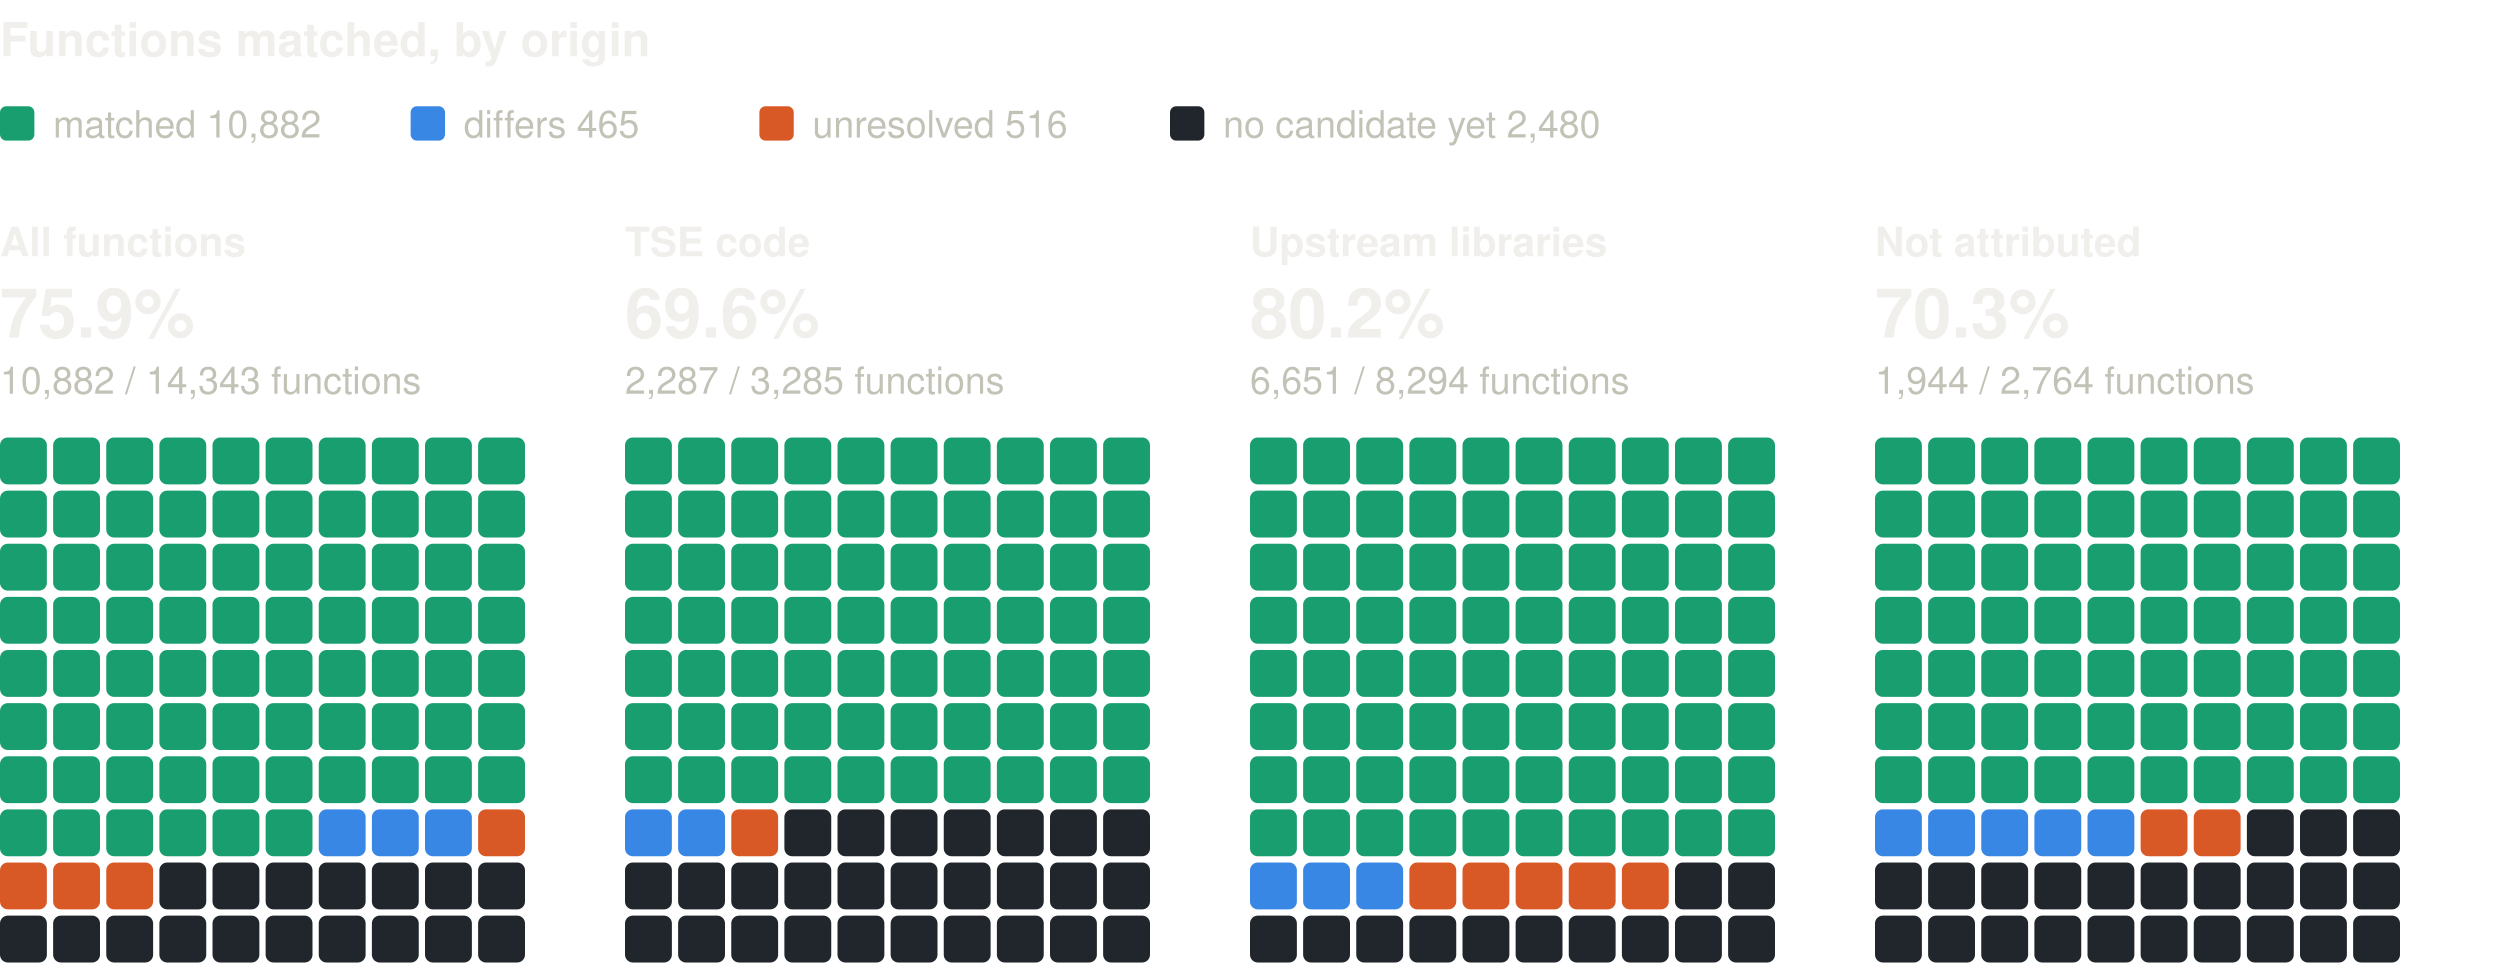
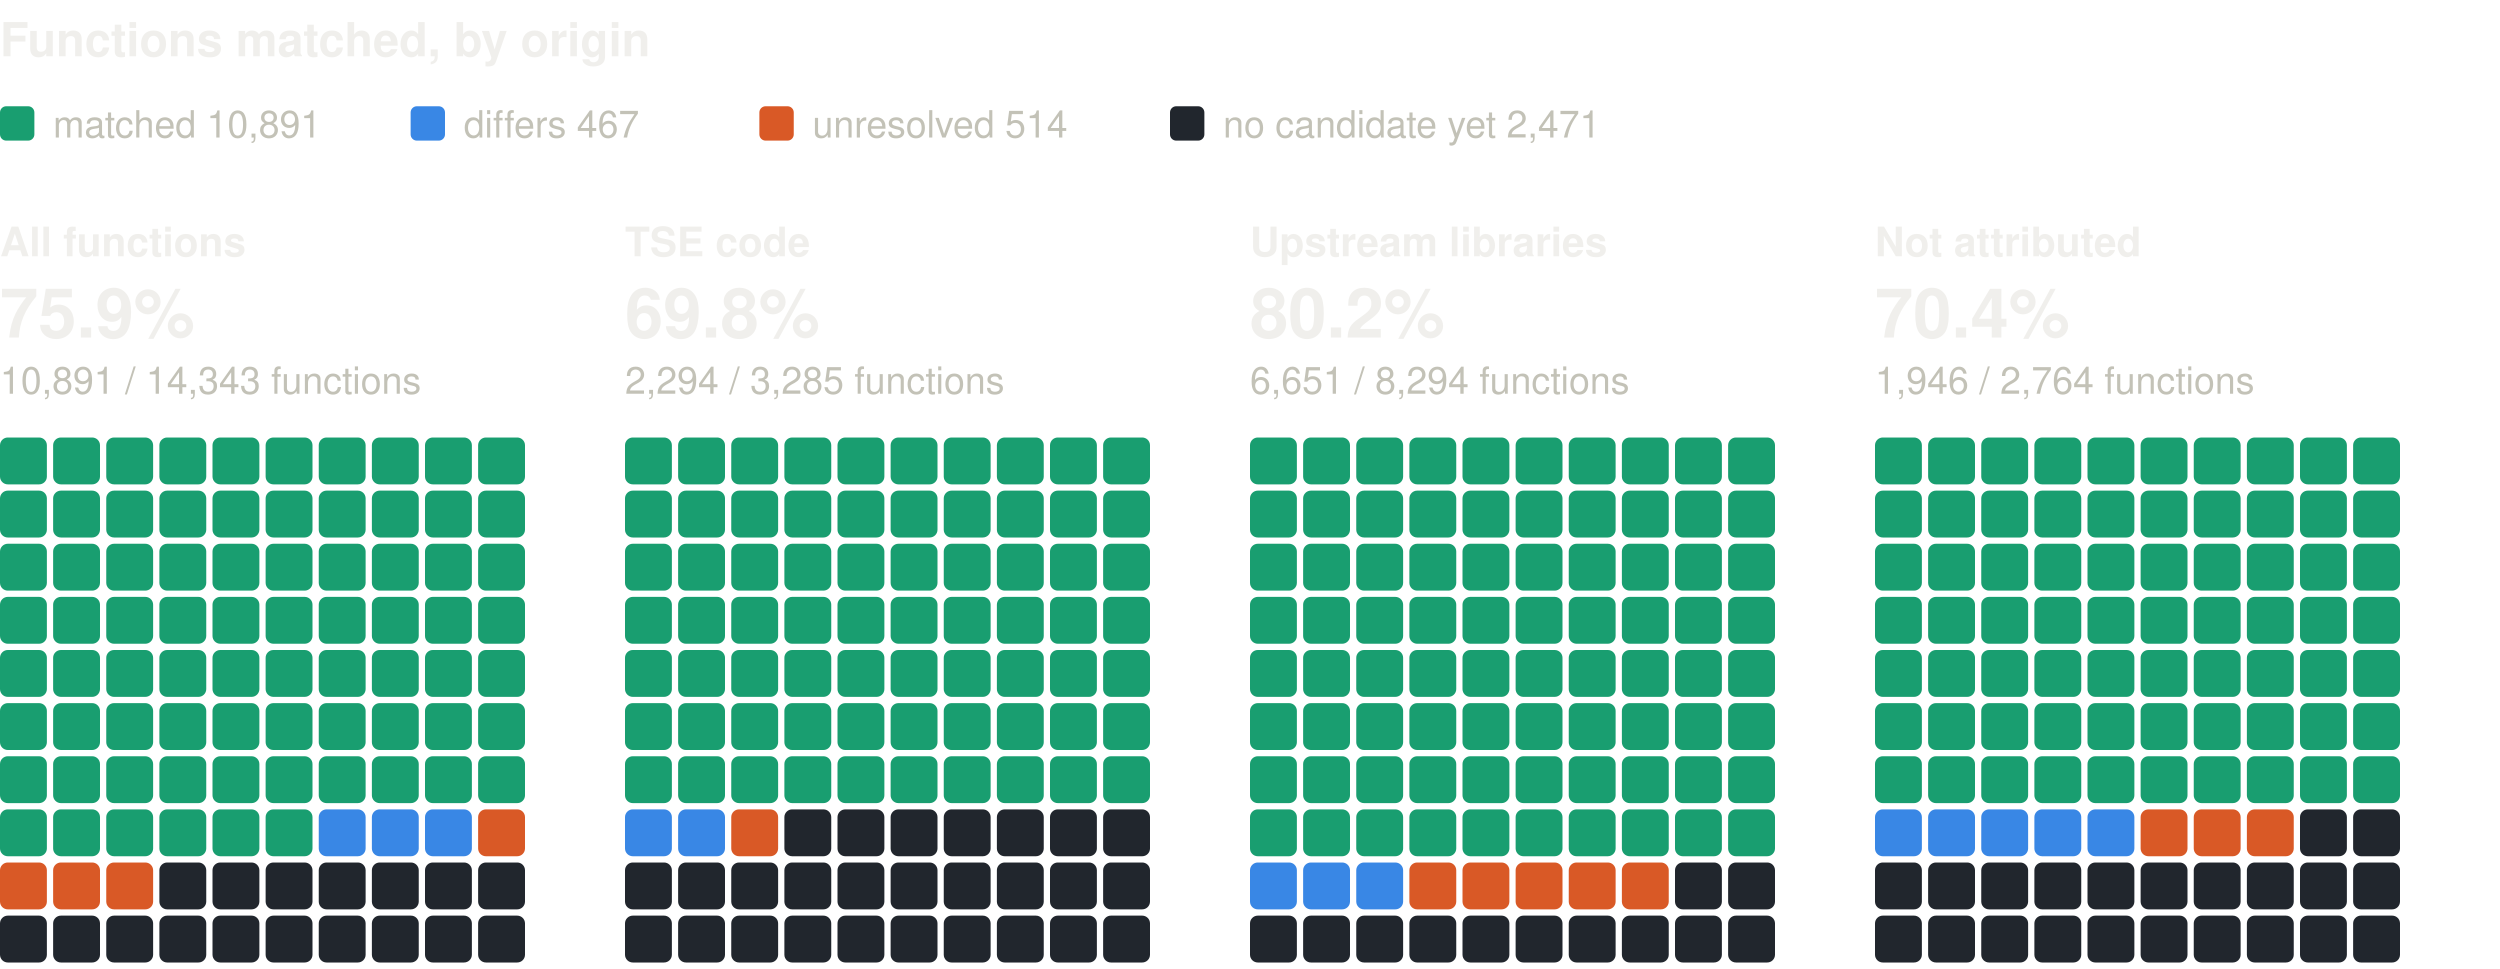
<svg xmlns="http://www.w3.org/2000/svg" width="800" height="310" viewBox="0 0 800 310" role="img" aria-label="Functions matched, by origin: one square per percent, coloured by verdict" font-family="system-ui, -apple-system, 'Segoe UI', Helvetica, Arial, sans-serif">
  <text x="0" y="18" font-size="15" fill="#f0efec" font-weight="600">Functions matched, by origin</text>
  <rect x="0" y="34" width="11" height="11" rx="2" fill="#199e70" />
-   <text x="17" y="44" font-size="12" fill="#c3c2b7">matched 10,882</text>
+   <text x="17" y="44" font-size="12" fill="#c3c2b7">matched 10,891</text>
  <rect x="131.4" y="34" width="11" height="11" rx="2" fill="#3987e5" />
-   <text x="148.4" y="44" font-size="12" fill="#c3c2b7">differs 465</text>
+   <text x="148.4" y="44" font-size="12" fill="#c3c2b7">differs 467</text>
  <rect x="243" y="34" width="11" height="11" rx="2" fill="#d95926" />
-   <text x="260" y="44" font-size="12" fill="#c3c2b7">unresolved 516</text>
+   <text x="260" y="44" font-size="12" fill="#c3c2b7">unresolved 514</text>
  <rect x="374.4" y="34" width="11" height="11" rx="2" fill="#21262d" />
-   <text x="391.4" y="44" font-size="12" fill="#c3c2b7">no candidate yet 2,480</text>
+   <text x="391.4" y="44" font-size="12" fill="#c3c2b7">no candidate yet 2,471</text>
  <text x="0" y="82" font-size="13" fill="#f0efec" font-weight="600">All functions</text>
  <text x="0" y="108" font-size="22" fill="#f0efec" font-weight="600">75.9%</text>
-   <text x="0" y="126" font-size="12" fill="#c3c2b7">10,882 / 14,343 functions</text>
+   <text x="0" y="126" font-size="12" fill="#c3c2b7">10,891 / 14,343 functions</text>
  <rect x="0" y="140" width="15" height="15" rx="2.5" fill="#199e70" />
  <rect x="17" y="140" width="15" height="15" rx="2.5" fill="#199e70" />
  <rect x="34" y="140" width="15" height="15" rx="2.5" fill="#199e70" />
  <rect x="51" y="140" width="15" height="15" rx="2.5" fill="#199e70" />
  <rect x="68" y="140" width="15" height="15" rx="2.5" fill="#199e70" />
  <rect x="85" y="140" width="15" height="15" rx="2.5" fill="#199e70" />
  <rect x="102" y="140" width="15" height="15" rx="2.5" fill="#199e70" />
  <rect x="119" y="140" width="15" height="15" rx="2.5" fill="#199e70" />
  <rect x="136" y="140" width="15" height="15" rx="2.5" fill="#199e70" />
  <rect x="153" y="140" width="15" height="15" rx="2.5" fill="#199e70" />
  <rect x="0" y="157" width="15" height="15" rx="2.5" fill="#199e70" />
  <rect x="17" y="157" width="15" height="15" rx="2.5" fill="#199e70" />
  <rect x="34" y="157" width="15" height="15" rx="2.5" fill="#199e70" />
  <rect x="51" y="157" width="15" height="15" rx="2.5" fill="#199e70" />
  <rect x="68" y="157" width="15" height="15" rx="2.5" fill="#199e70" />
  <rect x="85" y="157" width="15" height="15" rx="2.5" fill="#199e70" />
  <rect x="102" y="157" width="15" height="15" rx="2.5" fill="#199e70" />
  <rect x="119" y="157" width="15" height="15" rx="2.5" fill="#199e70" />
  <rect x="136" y="157" width="15" height="15" rx="2.5" fill="#199e70" />
  <rect x="153" y="157" width="15" height="15" rx="2.5" fill="#199e70" />
  <rect x="0" y="174" width="15" height="15" rx="2.5" fill="#199e70" />
  <rect x="17" y="174" width="15" height="15" rx="2.5" fill="#199e70" />
  <rect x="34" y="174" width="15" height="15" rx="2.5" fill="#199e70" />
  <rect x="51" y="174" width="15" height="15" rx="2.5" fill="#199e70" />
  <rect x="68" y="174" width="15" height="15" rx="2.5" fill="#199e70" />
  <rect x="85" y="174" width="15" height="15" rx="2.5" fill="#199e70" />
  <rect x="102" y="174" width="15" height="15" rx="2.5" fill="#199e70" />
  <rect x="119" y="174" width="15" height="15" rx="2.5" fill="#199e70" />
  <rect x="136" y="174" width="15" height="15" rx="2.5" fill="#199e70" />
  <rect x="153" y="174" width="15" height="15" rx="2.5" fill="#199e70" />
  <rect x="0" y="191" width="15" height="15" rx="2.5" fill="#199e70" />
  <rect x="17" y="191" width="15" height="15" rx="2.5" fill="#199e70" />
  <rect x="34" y="191" width="15" height="15" rx="2.5" fill="#199e70" />
  <rect x="51" y="191" width="15" height="15" rx="2.5" fill="#199e70" />
  <rect x="68" y="191" width="15" height="15" rx="2.5" fill="#199e70" />
  <rect x="85" y="191" width="15" height="15" rx="2.5" fill="#199e70" />
  <rect x="102" y="191" width="15" height="15" rx="2.5" fill="#199e70" />
  <rect x="119" y="191" width="15" height="15" rx="2.5" fill="#199e70" />
  <rect x="136" y="191" width="15" height="15" rx="2.5" fill="#199e70" />
  <rect x="153" y="191" width="15" height="15" rx="2.5" fill="#199e70" />
  <rect x="0" y="208" width="15" height="15" rx="2.5" fill="#199e70" />
  <rect x="17" y="208" width="15" height="15" rx="2.5" fill="#199e70" />
  <rect x="34" y="208" width="15" height="15" rx="2.5" fill="#199e70" />
  <rect x="51" y="208" width="15" height="15" rx="2.5" fill="#199e70" />
  <rect x="68" y="208" width="15" height="15" rx="2.5" fill="#199e70" />
  <rect x="85" y="208" width="15" height="15" rx="2.5" fill="#199e70" />
  <rect x="102" y="208" width="15" height="15" rx="2.5" fill="#199e70" />
  <rect x="119" y="208" width="15" height="15" rx="2.5" fill="#199e70" />
  <rect x="136" y="208" width="15" height="15" rx="2.5" fill="#199e70" />
  <rect x="153" y="208" width="15" height="15" rx="2.5" fill="#199e70" />
  <rect x="0" y="225" width="15" height="15" rx="2.5" fill="#199e70" />
  <rect x="17" y="225" width="15" height="15" rx="2.5" fill="#199e70" />
  <rect x="34" y="225" width="15" height="15" rx="2.5" fill="#199e70" />
  <rect x="51" y="225" width="15" height="15" rx="2.5" fill="#199e70" />
  <rect x="68" y="225" width="15" height="15" rx="2.5" fill="#199e70" />
  <rect x="85" y="225" width="15" height="15" rx="2.5" fill="#199e70" />
  <rect x="102" y="225" width="15" height="15" rx="2.5" fill="#199e70" />
  <rect x="119" y="225" width="15" height="15" rx="2.5" fill="#199e70" />
  <rect x="136" y="225" width="15" height="15" rx="2.5" fill="#199e70" />
  <rect x="153" y="225" width="15" height="15" rx="2.5" fill="#199e70" />
  <rect x="0" y="242" width="15" height="15" rx="2.5" fill="#199e70" />
  <rect x="17" y="242" width="15" height="15" rx="2.5" fill="#199e70" />
  <rect x="34" y="242" width="15" height="15" rx="2.5" fill="#199e70" />
  <rect x="51" y="242" width="15" height="15" rx="2.5" fill="#199e70" />
  <rect x="68" y="242" width="15" height="15" rx="2.5" fill="#199e70" />
  <rect x="85" y="242" width="15" height="15" rx="2.5" fill="#199e70" />
  <rect x="102" y="242" width="15" height="15" rx="2.5" fill="#199e70" />
  <rect x="119" y="242" width="15" height="15" rx="2.5" fill="#199e70" />
  <rect x="136" y="242" width="15" height="15" rx="2.5" fill="#199e70" />
  <rect x="153" y="242" width="15" height="15" rx="2.5" fill="#199e70" />
  <rect x="0" y="259" width="15" height="15" rx="2.5" fill="#199e70" />
  <rect x="17" y="259" width="15" height="15" rx="2.5" fill="#199e70" />
  <rect x="34" y="259" width="15" height="15" rx="2.5" fill="#199e70" />
  <rect x="51" y="259" width="15" height="15" rx="2.5" fill="#199e70" />
  <rect x="68" y="259" width="15" height="15" rx="2.5" fill="#199e70" />
  <rect x="85" y="259" width="15" height="15" rx="2.5" fill="#199e70" />
  <rect x="102" y="259" width="15" height="15" rx="2.5" fill="#3987e5" />
  <rect x="119" y="259" width="15" height="15" rx="2.5" fill="#3987e5" />
  <rect x="136" y="259" width="15" height="15" rx="2.5" fill="#3987e5" />
  <rect x="153" y="259" width="15" height="15" rx="2.5" fill="#d95926" />
  <rect x="0" y="276" width="15" height="15" rx="2.5" fill="#d95926" />
  <rect x="17" y="276" width="15" height="15" rx="2.5" fill="#d95926" />
  <rect x="34" y="276" width="15" height="15" rx="2.5" fill="#d95926" />
  <rect x="51" y="276" width="15" height="15" rx="2.5" fill="#21262d" />
  <rect x="68" y="276" width="15" height="15" rx="2.5" fill="#21262d" />
  <rect x="85" y="276" width="15" height="15" rx="2.5" fill="#21262d" />
  <rect x="102" y="276" width="15" height="15" rx="2.5" fill="#21262d" />
  <rect x="119" y="276" width="15" height="15" rx="2.5" fill="#21262d" />
  <rect x="136" y="276" width="15" height="15" rx="2.5" fill="#21262d" />
  <rect x="153" y="276" width="15" height="15" rx="2.5" fill="#21262d" />
  <rect x="0" y="293" width="15" height="15" rx="2.5" fill="#21262d" />
  <rect x="17" y="293" width="15" height="15" rx="2.5" fill="#21262d" />
  <rect x="34" y="293" width="15" height="15" rx="2.5" fill="#21262d" />
  <rect x="51" y="293" width="15" height="15" rx="2.5" fill="#21262d" />
  <rect x="68" y="293" width="15" height="15" rx="2.5" fill="#21262d" />
  <rect x="85" y="293" width="15" height="15" rx="2.5" fill="#21262d" />
  <rect x="102" y="293" width="15" height="15" rx="2.5" fill="#21262d" />
  <rect x="119" y="293" width="15" height="15" rx="2.5" fill="#21262d" />
  <rect x="136" y="293" width="15" height="15" rx="2.5" fill="#21262d" />
  <rect x="153" y="293" width="15" height="15" rx="2.5" fill="#21262d" />
  <text x="200" y="82" font-size="13" fill="#f0efec" font-weight="600">TSE code</text>
-   <text x="200" y="108" font-size="22" fill="#f0efec" font-weight="600">69.6%</text>
-   <text x="200" y="126" font-size="12" fill="#c3c2b7">2,287 / 3,285 functions</text>
+   <text x="200" y="108" font-size="22" fill="#f0efec" font-weight="600">69.8%</text>
+   <text x="200" y="126" font-size="12" fill="#c3c2b7">2,294 / 3,285 functions</text>
  <rect x="200" y="140" width="15" height="15" rx="2.5" fill="#199e70" />
  <rect x="217" y="140" width="15" height="15" rx="2.5" fill="#199e70" />
  <rect x="234" y="140" width="15" height="15" rx="2.5" fill="#199e70" />
  <rect x="251" y="140" width="15" height="15" rx="2.5" fill="#199e70" />
  <rect x="268" y="140" width="15" height="15" rx="2.5" fill="#199e70" />
  <rect x="285" y="140" width="15" height="15" rx="2.5" fill="#199e70" />
  <rect x="302" y="140" width="15" height="15" rx="2.5" fill="#199e70" />
  <rect x="319" y="140" width="15" height="15" rx="2.5" fill="#199e70" />
  <rect x="336" y="140" width="15" height="15" rx="2.5" fill="#199e70" />
  <rect x="353" y="140" width="15" height="15" rx="2.5" fill="#199e70" />
  <rect x="200" y="157" width="15" height="15" rx="2.5" fill="#199e70" />
  <rect x="217" y="157" width="15" height="15" rx="2.5" fill="#199e70" />
  <rect x="234" y="157" width="15" height="15" rx="2.5" fill="#199e70" />
  <rect x="251" y="157" width="15" height="15" rx="2.5" fill="#199e70" />
  <rect x="268" y="157" width="15" height="15" rx="2.5" fill="#199e70" />
  <rect x="285" y="157" width="15" height="15" rx="2.5" fill="#199e70" />
  <rect x="302" y="157" width="15" height="15" rx="2.5" fill="#199e70" />
  <rect x="319" y="157" width="15" height="15" rx="2.5" fill="#199e70" />
  <rect x="336" y="157" width="15" height="15" rx="2.5" fill="#199e70" />
  <rect x="353" y="157" width="15" height="15" rx="2.5" fill="#199e70" />
  <rect x="200" y="174" width="15" height="15" rx="2.5" fill="#199e70" />
  <rect x="217" y="174" width="15" height="15" rx="2.5" fill="#199e70" />
  <rect x="234" y="174" width="15" height="15" rx="2.5" fill="#199e70" />
  <rect x="251" y="174" width="15" height="15" rx="2.5" fill="#199e70" />
  <rect x="268" y="174" width="15" height="15" rx="2.5" fill="#199e70" />
  <rect x="285" y="174" width="15" height="15" rx="2.5" fill="#199e70" />
  <rect x="302" y="174" width="15" height="15" rx="2.5" fill="#199e70" />
  <rect x="319" y="174" width="15" height="15" rx="2.5" fill="#199e70" />
  <rect x="336" y="174" width="15" height="15" rx="2.5" fill="#199e70" />
  <rect x="353" y="174" width="15" height="15" rx="2.5" fill="#199e70" />
  <rect x="200" y="191" width="15" height="15" rx="2.5" fill="#199e70" />
  <rect x="217" y="191" width="15" height="15" rx="2.5" fill="#199e70" />
  <rect x="234" y="191" width="15" height="15" rx="2.5" fill="#199e70" />
  <rect x="251" y="191" width="15" height="15" rx="2.5" fill="#199e70" />
  <rect x="268" y="191" width="15" height="15" rx="2.5" fill="#199e70" />
  <rect x="285" y="191" width="15" height="15" rx="2.5" fill="#199e70" />
  <rect x="302" y="191" width="15" height="15" rx="2.5" fill="#199e70" />
  <rect x="319" y="191" width="15" height="15" rx="2.5" fill="#199e70" />
  <rect x="336" y="191" width="15" height="15" rx="2.5" fill="#199e70" />
  <rect x="353" y="191" width="15" height="15" rx="2.5" fill="#199e70" />
  <rect x="200" y="208" width="15" height="15" rx="2.5" fill="#199e70" />
  <rect x="217" y="208" width="15" height="15" rx="2.5" fill="#199e70" />
  <rect x="234" y="208" width="15" height="15" rx="2.5" fill="#199e70" />
  <rect x="251" y="208" width="15" height="15" rx="2.5" fill="#199e70" />
  <rect x="268" y="208" width="15" height="15" rx="2.5" fill="#199e70" />
  <rect x="285" y="208" width="15" height="15" rx="2.5" fill="#199e70" />
  <rect x="302" y="208" width="15" height="15" rx="2.5" fill="#199e70" />
  <rect x="319" y="208" width="15" height="15" rx="2.5" fill="#199e70" />
  <rect x="336" y="208" width="15" height="15" rx="2.5" fill="#199e70" />
  <rect x="353" y="208" width="15" height="15" rx="2.5" fill="#199e70" />
  <rect x="200" y="225" width="15" height="15" rx="2.5" fill="#199e70" />
  <rect x="217" y="225" width="15" height="15" rx="2.5" fill="#199e70" />
  <rect x="234" y="225" width="15" height="15" rx="2.5" fill="#199e70" />
  <rect x="251" y="225" width="15" height="15" rx="2.5" fill="#199e70" />
  <rect x="268" y="225" width="15" height="15" rx="2.5" fill="#199e70" />
  <rect x="285" y="225" width="15" height="15" rx="2.5" fill="#199e70" />
  <rect x="302" y="225" width="15" height="15" rx="2.5" fill="#199e70" />
  <rect x="319" y="225" width="15" height="15" rx="2.5" fill="#199e70" />
  <rect x="336" y="225" width="15" height="15" rx="2.5" fill="#199e70" />
  <rect x="353" y="225" width="15" height="15" rx="2.5" fill="#199e70" />
  <rect x="200" y="242" width="15" height="15" rx="2.5" fill="#199e70" />
  <rect x="217" y="242" width="15" height="15" rx="2.5" fill="#199e70" />
  <rect x="234" y="242" width="15" height="15" rx="2.5" fill="#199e70" />
  <rect x="251" y="242" width="15" height="15" rx="2.5" fill="#199e70" />
  <rect x="268" y="242" width="15" height="15" rx="2.5" fill="#199e70" />
  <rect x="285" y="242" width="15" height="15" rx="2.5" fill="#199e70" />
  <rect x="302" y="242" width="15" height="15" rx="2.5" fill="#199e70" />
  <rect x="319" y="242" width="15" height="15" rx="2.5" fill="#199e70" />
  <rect x="336" y="242" width="15" height="15" rx="2.5" fill="#199e70" />
  <rect x="353" y="242" width="15" height="15" rx="2.5" fill="#199e70" />
  <rect x="200" y="259" width="15" height="15" rx="2.5" fill="#3987e5" />
  <rect x="217" y="259" width="15" height="15" rx="2.5" fill="#3987e5" />
  <rect x="234" y="259" width="15" height="15" rx="2.5" fill="#d95926" />
  <rect x="251" y="259" width="15" height="15" rx="2.5" fill="#21262d" />
  <rect x="268" y="259" width="15" height="15" rx="2.5" fill="#21262d" />
  <rect x="285" y="259" width="15" height="15" rx="2.5" fill="#21262d" />
  <rect x="302" y="259" width="15" height="15" rx="2.5" fill="#21262d" />
  <rect x="319" y="259" width="15" height="15" rx="2.5" fill="#21262d" />
  <rect x="336" y="259" width="15" height="15" rx="2.5" fill="#21262d" />
  <rect x="353" y="259" width="15" height="15" rx="2.5" fill="#21262d" />
  <rect x="200" y="276" width="15" height="15" rx="2.5" fill="#21262d" />
  <rect x="217" y="276" width="15" height="15" rx="2.5" fill="#21262d" />
  <rect x="234" y="276" width="15" height="15" rx="2.5" fill="#21262d" />
  <rect x="251" y="276" width="15" height="15" rx="2.5" fill="#21262d" />
  <rect x="268" y="276" width="15" height="15" rx="2.5" fill="#21262d" />
  <rect x="285" y="276" width="15" height="15" rx="2.5" fill="#21262d" />
  <rect x="302" y="276" width="15" height="15" rx="2.5" fill="#21262d" />
  <rect x="319" y="276" width="15" height="15" rx="2.5" fill="#21262d" />
  <rect x="336" y="276" width="15" height="15" rx="2.5" fill="#21262d" />
  <rect x="353" y="276" width="15" height="15" rx="2.5" fill="#21262d" />
  <rect x="200" y="293" width="15" height="15" rx="2.5" fill="#21262d" />
  <rect x="217" y="293" width="15" height="15" rx="2.5" fill="#21262d" />
  <rect x="234" y="293" width="15" height="15" rx="2.5" fill="#21262d" />
  <rect x="251" y="293" width="15" height="15" rx="2.5" fill="#21262d" />
  <rect x="268" y="293" width="15" height="15" rx="2.5" fill="#21262d" />
  <rect x="285" y="293" width="15" height="15" rx="2.5" fill="#21262d" />
  <rect x="302" y="293" width="15" height="15" rx="2.5" fill="#21262d" />
  <rect x="319" y="293" width="15" height="15" rx="2.5" fill="#21262d" />
  <rect x="336" y="293" width="15" height="15" rx="2.5" fill="#21262d" />
  <rect x="353" y="293" width="15" height="15" rx="2.5" fill="#21262d" />
  <text x="400" y="82" font-size="13" fill="#f0efec" font-weight="600">Upstream libraries</text>
  <text x="400" y="108" font-size="22" fill="#f0efec" font-weight="600">80.2%</text>
  <text x="400" y="126" font-size="12" fill="#c3c2b7">6,651 / 8,294 functions</text>
  <rect x="400" y="140" width="15" height="15" rx="2.5" fill="#199e70" />
  <rect x="417" y="140" width="15" height="15" rx="2.5" fill="#199e70" />
  <rect x="434" y="140" width="15" height="15" rx="2.5" fill="#199e70" />
  <rect x="451" y="140" width="15" height="15" rx="2.5" fill="#199e70" />
  <rect x="468" y="140" width="15" height="15" rx="2.5" fill="#199e70" />
  <rect x="485" y="140" width="15" height="15" rx="2.5" fill="#199e70" />
  <rect x="502" y="140" width="15" height="15" rx="2.5" fill="#199e70" />
  <rect x="519" y="140" width="15" height="15" rx="2.5" fill="#199e70" />
  <rect x="536" y="140" width="15" height="15" rx="2.5" fill="#199e70" />
  <rect x="553" y="140" width="15" height="15" rx="2.5" fill="#199e70" />
  <rect x="400" y="157" width="15" height="15" rx="2.5" fill="#199e70" />
  <rect x="417" y="157" width="15" height="15" rx="2.5" fill="#199e70" />
  <rect x="434" y="157" width="15" height="15" rx="2.5" fill="#199e70" />
  <rect x="451" y="157" width="15" height="15" rx="2.5" fill="#199e70" />
  <rect x="468" y="157" width="15" height="15" rx="2.5" fill="#199e70" />
  <rect x="485" y="157" width="15" height="15" rx="2.5" fill="#199e70" />
  <rect x="502" y="157" width="15" height="15" rx="2.5" fill="#199e70" />
  <rect x="519" y="157" width="15" height="15" rx="2.5" fill="#199e70" />
  <rect x="536" y="157" width="15" height="15" rx="2.5" fill="#199e70" />
  <rect x="553" y="157" width="15" height="15" rx="2.5" fill="#199e70" />
  <rect x="400" y="174" width="15" height="15" rx="2.5" fill="#199e70" />
  <rect x="417" y="174" width="15" height="15" rx="2.5" fill="#199e70" />
  <rect x="434" y="174" width="15" height="15" rx="2.5" fill="#199e70" />
  <rect x="451" y="174" width="15" height="15" rx="2.5" fill="#199e70" />
  <rect x="468" y="174" width="15" height="15" rx="2.5" fill="#199e70" />
  <rect x="485" y="174" width="15" height="15" rx="2.5" fill="#199e70" />
  <rect x="502" y="174" width="15" height="15" rx="2.5" fill="#199e70" />
  <rect x="519" y="174" width="15" height="15" rx="2.5" fill="#199e70" />
  <rect x="536" y="174" width="15" height="15" rx="2.5" fill="#199e70" />
  <rect x="553" y="174" width="15" height="15" rx="2.5" fill="#199e70" />
  <rect x="400" y="191" width="15" height="15" rx="2.5" fill="#199e70" />
  <rect x="417" y="191" width="15" height="15" rx="2.5" fill="#199e70" />
  <rect x="434" y="191" width="15" height="15" rx="2.5" fill="#199e70" />
  <rect x="451" y="191" width="15" height="15" rx="2.5" fill="#199e70" />
  <rect x="468" y="191" width="15" height="15" rx="2.5" fill="#199e70" />
  <rect x="485" y="191" width="15" height="15" rx="2.5" fill="#199e70" />
  <rect x="502" y="191" width="15" height="15" rx="2.5" fill="#199e70" />
  <rect x="519" y="191" width="15" height="15" rx="2.5" fill="#199e70" />
  <rect x="536" y="191" width="15" height="15" rx="2.5" fill="#199e70" />
  <rect x="553" y="191" width="15" height="15" rx="2.5" fill="#199e70" />
  <rect x="400" y="208" width="15" height="15" rx="2.5" fill="#199e70" />
  <rect x="417" y="208" width="15" height="15" rx="2.5" fill="#199e70" />
  <rect x="434" y="208" width="15" height="15" rx="2.5" fill="#199e70" />
  <rect x="451" y="208" width="15" height="15" rx="2.5" fill="#199e70" />
  <rect x="468" y="208" width="15" height="15" rx="2.5" fill="#199e70" />
  <rect x="485" y="208" width="15" height="15" rx="2.5" fill="#199e70" />
  <rect x="502" y="208" width="15" height="15" rx="2.5" fill="#199e70" />
  <rect x="519" y="208" width="15" height="15" rx="2.5" fill="#199e70" />
  <rect x="536" y="208" width="15" height="15" rx="2.5" fill="#199e70" />
  <rect x="553" y="208" width="15" height="15" rx="2.5" fill="#199e70" />
  <rect x="400" y="225" width="15" height="15" rx="2.5" fill="#199e70" />
  <rect x="417" y="225" width="15" height="15" rx="2.5" fill="#199e70" />
  <rect x="434" y="225" width="15" height="15" rx="2.5" fill="#199e70" />
  <rect x="451" y="225" width="15" height="15" rx="2.5" fill="#199e70" />
  <rect x="468" y="225" width="15" height="15" rx="2.5" fill="#199e70" />
  <rect x="485" y="225" width="15" height="15" rx="2.5" fill="#199e70" />
  <rect x="502" y="225" width="15" height="15" rx="2.5" fill="#199e70" />
  <rect x="519" y="225" width="15" height="15" rx="2.5" fill="#199e70" />
  <rect x="536" y="225" width="15" height="15" rx="2.5" fill="#199e70" />
  <rect x="553" y="225" width="15" height="15" rx="2.5" fill="#199e70" />
  <rect x="400" y="242" width="15" height="15" rx="2.5" fill="#199e70" />
  <rect x="417" y="242" width="15" height="15" rx="2.5" fill="#199e70" />
  <rect x="434" y="242" width="15" height="15" rx="2.5" fill="#199e70" />
  <rect x="451" y="242" width="15" height="15" rx="2.5" fill="#199e70" />
  <rect x="468" y="242" width="15" height="15" rx="2.5" fill="#199e70" />
  <rect x="485" y="242" width="15" height="15" rx="2.5" fill="#199e70" />
  <rect x="502" y="242" width="15" height="15" rx="2.5" fill="#199e70" />
  <rect x="519" y="242" width="15" height="15" rx="2.5" fill="#199e70" />
  <rect x="536" y="242" width="15" height="15" rx="2.5" fill="#199e70" />
  <rect x="553" y="242" width="15" height="15" rx="2.5" fill="#199e70" />
  <rect x="400" y="259" width="15" height="15" rx="2.5" fill="#199e70" />
  <rect x="417" y="259" width="15" height="15" rx="2.5" fill="#199e70" />
  <rect x="434" y="259" width="15" height="15" rx="2.5" fill="#199e70" />
  <rect x="451" y="259" width="15" height="15" rx="2.5" fill="#199e70" />
  <rect x="468" y="259" width="15" height="15" rx="2.5" fill="#199e70" />
  <rect x="485" y="259" width="15" height="15" rx="2.5" fill="#199e70" />
  <rect x="502" y="259" width="15" height="15" rx="2.5" fill="#199e70" />
  <rect x="519" y="259" width="15" height="15" rx="2.5" fill="#199e70" />
  <rect x="536" y="259" width="15" height="15" rx="2.5" fill="#199e70" />
  <rect x="553" y="259" width="15" height="15" rx="2.5" fill="#199e70" />
  <rect x="400" y="276" width="15" height="15" rx="2.5" fill="#3987e5" />
  <rect x="417" y="276" width="15" height="15" rx="2.5" fill="#3987e5" />
  <rect x="434" y="276" width="15" height="15" rx="2.5" fill="#3987e5" />
  <rect x="451" y="276" width="15" height="15" rx="2.5" fill="#d95926" />
  <rect x="468" y="276" width="15" height="15" rx="2.5" fill="#d95926" />
  <rect x="485" y="276" width="15" height="15" rx="2.5" fill="#d95926" />
  <rect x="502" y="276" width="15" height="15" rx="2.5" fill="#d95926" />
  <rect x="519" y="276" width="15" height="15" rx="2.5" fill="#d95926" />
  <rect x="536" y="276" width="15" height="15" rx="2.5" fill="#21262d" />
  <rect x="553" y="276" width="15" height="15" rx="2.5" fill="#21262d" />
  <rect x="400" y="293" width="15" height="15" rx="2.5" fill="#21262d" />
  <rect x="417" y="293" width="15" height="15" rx="2.5" fill="#21262d" />
  <rect x="434" y="293" width="15" height="15" rx="2.5" fill="#21262d" />
  <rect x="451" y="293" width="15" height="15" rx="2.5" fill="#21262d" />
  <rect x="468" y="293" width="15" height="15" rx="2.5" fill="#21262d" />
  <rect x="485" y="293" width="15" height="15" rx="2.5" fill="#21262d" />
  <rect x="502" y="293" width="15" height="15" rx="2.5" fill="#21262d" />
  <rect x="519" y="293" width="15" height="15" rx="2.5" fill="#21262d" />
  <rect x="536" y="293" width="15" height="15" rx="2.5" fill="#21262d" />
  <rect x="553" y="293" width="15" height="15" rx="2.5" fill="#21262d" />
  <text x="600" y="82" font-size="13" fill="#f0efec" font-weight="600">Not attributed</text>
-   <text x="600" y="108" font-size="22" fill="#f0efec" font-weight="600">70.3%</text>
-   <text x="600" y="126" font-size="12" fill="#c3c2b7">1,944 / 2,764 functions</text>
+   <text x="600" y="108" font-size="22" fill="#f0efec" font-weight="600">70.4%</text>
+   <text x="600" y="126" font-size="12" fill="#c3c2b7">1,946 / 2,764 functions</text>
  <rect x="600" y="140" width="15" height="15" rx="2.5" fill="#199e70" />
  <rect x="617" y="140" width="15" height="15" rx="2.5" fill="#199e70" />
  <rect x="634" y="140" width="15" height="15" rx="2.5" fill="#199e70" />
  <rect x="651" y="140" width="15" height="15" rx="2.5" fill="#199e70" />
  <rect x="668" y="140" width="15" height="15" rx="2.5" fill="#199e70" />
  <rect x="685" y="140" width="15" height="15" rx="2.5" fill="#199e70" />
  <rect x="702" y="140" width="15" height="15" rx="2.5" fill="#199e70" />
  <rect x="719" y="140" width="15" height="15" rx="2.5" fill="#199e70" />
  <rect x="736" y="140" width="15" height="15" rx="2.5" fill="#199e70" />
  <rect x="753" y="140" width="15" height="15" rx="2.5" fill="#199e70" />
  <rect x="600" y="157" width="15" height="15" rx="2.5" fill="#199e70" />
  <rect x="617" y="157" width="15" height="15" rx="2.5" fill="#199e70" />
  <rect x="634" y="157" width="15" height="15" rx="2.5" fill="#199e70" />
  <rect x="651" y="157" width="15" height="15" rx="2.5" fill="#199e70" />
  <rect x="668" y="157" width="15" height="15" rx="2.5" fill="#199e70" />
  <rect x="685" y="157" width="15" height="15" rx="2.5" fill="#199e70" />
  <rect x="702" y="157" width="15" height="15" rx="2.5" fill="#199e70" />
  <rect x="719" y="157" width="15" height="15" rx="2.5" fill="#199e70" />
  <rect x="736" y="157" width="15" height="15" rx="2.5" fill="#199e70" />
  <rect x="753" y="157" width="15" height="15" rx="2.5" fill="#199e70" />
  <rect x="600" y="174" width="15" height="15" rx="2.5" fill="#199e70" />
  <rect x="617" y="174" width="15" height="15" rx="2.5" fill="#199e70" />
  <rect x="634" y="174" width="15" height="15" rx="2.5" fill="#199e70" />
  <rect x="651" y="174" width="15" height="15" rx="2.5" fill="#199e70" />
  <rect x="668" y="174" width="15" height="15" rx="2.5" fill="#199e70" />
  <rect x="685" y="174" width="15" height="15" rx="2.5" fill="#199e70" />
  <rect x="702" y="174" width="15" height="15" rx="2.5" fill="#199e70" />
  <rect x="719" y="174" width="15" height="15" rx="2.5" fill="#199e70" />
  <rect x="736" y="174" width="15" height="15" rx="2.5" fill="#199e70" />
  <rect x="753" y="174" width="15" height="15" rx="2.5" fill="#199e70" />
  <rect x="600" y="191" width="15" height="15" rx="2.5" fill="#199e70" />
  <rect x="617" y="191" width="15" height="15" rx="2.5" fill="#199e70" />
  <rect x="634" y="191" width="15" height="15" rx="2.5" fill="#199e70" />
  <rect x="651" y="191" width="15" height="15" rx="2.5" fill="#199e70" />
  <rect x="668" y="191" width="15" height="15" rx="2.5" fill="#199e70" />
  <rect x="685" y="191" width="15" height="15" rx="2.5" fill="#199e70" />
  <rect x="702" y="191" width="15" height="15" rx="2.5" fill="#199e70" />
  <rect x="719" y="191" width="15" height="15" rx="2.5" fill="#199e70" />
  <rect x="736" y="191" width="15" height="15" rx="2.5" fill="#199e70" />
  <rect x="753" y="191" width="15" height="15" rx="2.5" fill="#199e70" />
  <rect x="600" y="208" width="15" height="15" rx="2.5" fill="#199e70" />
  <rect x="617" y="208" width="15" height="15" rx="2.5" fill="#199e70" />
  <rect x="634" y="208" width="15" height="15" rx="2.5" fill="#199e70" />
  <rect x="651" y="208" width="15" height="15" rx="2.5" fill="#199e70" />
  <rect x="668" y="208" width="15" height="15" rx="2.5" fill="#199e70" />
  <rect x="685" y="208" width="15" height="15" rx="2.5" fill="#199e70" />
  <rect x="702" y="208" width="15" height="15" rx="2.5" fill="#199e70" />
  <rect x="719" y="208" width="15" height="15" rx="2.5" fill="#199e70" />
  <rect x="736" y="208" width="15" height="15" rx="2.5" fill="#199e70" />
  <rect x="753" y="208" width="15" height="15" rx="2.5" fill="#199e70" />
  <rect x="600" y="225" width="15" height="15" rx="2.5" fill="#199e70" />
  <rect x="617" y="225" width="15" height="15" rx="2.5" fill="#199e70" />
  <rect x="634" y="225" width="15" height="15" rx="2.5" fill="#199e70" />
  <rect x="651" y="225" width="15" height="15" rx="2.5" fill="#199e70" />
  <rect x="668" y="225" width="15" height="15" rx="2.5" fill="#199e70" />
  <rect x="685" y="225" width="15" height="15" rx="2.5" fill="#199e70" />
  <rect x="702" y="225" width="15" height="15" rx="2.5" fill="#199e70" />
  <rect x="719" y="225" width="15" height="15" rx="2.5" fill="#199e70" />
  <rect x="736" y="225" width="15" height="15" rx="2.5" fill="#199e70" />
  <rect x="753" y="225" width="15" height="15" rx="2.5" fill="#199e70" />
  <rect x="600" y="242" width="15" height="15" rx="2.5" fill="#199e70" />
  <rect x="617" y="242" width="15" height="15" rx="2.5" fill="#199e70" />
  <rect x="634" y="242" width="15" height="15" rx="2.5" fill="#199e70" />
  <rect x="651" y="242" width="15" height="15" rx="2.5" fill="#199e70" />
  <rect x="668" y="242" width="15" height="15" rx="2.5" fill="#199e70" />
  <rect x="685" y="242" width="15" height="15" rx="2.5" fill="#199e70" />
  <rect x="702" y="242" width="15" height="15" rx="2.5" fill="#199e70" />
  <rect x="719" y="242" width="15" height="15" rx="2.5" fill="#199e70" />
  <rect x="736" y="242" width="15" height="15" rx="2.5" fill="#199e70" />
  <rect x="753" y="242" width="15" height="15" rx="2.5" fill="#199e70" />
  <rect x="600" y="259" width="15" height="15" rx="2.5" fill="#3987e5" />
  <rect x="617" y="259" width="15" height="15" rx="2.5" fill="#3987e5" />
  <rect x="634" y="259" width="15" height="15" rx="2.5" fill="#3987e5" />
  <rect x="651" y="259" width="15" height="15" rx="2.5" fill="#3987e5" />
  <rect x="668" y="259" width="15" height="15" rx="2.5" fill="#3987e5" />
  <rect x="685" y="259" width="15" height="15" rx="2.5" fill="#d95926" />
  <rect x="702" y="259" width="15" height="15" rx="2.5" fill="#d95926" />
-   <rect x="719" y="259" width="15" height="15" rx="2.5" fill="#21262d" />
+   <rect x="719" y="259" width="15" height="15" rx="2.5" fill="#d95926" />
  <rect x="736" y="259" width="15" height="15" rx="2.5" fill="#21262d" />
  <rect x="753" y="259" width="15" height="15" rx="2.5" fill="#21262d" />
  <rect x="600" y="276" width="15" height="15" rx="2.5" fill="#21262d" />
  <rect x="617" y="276" width="15" height="15" rx="2.5" fill="#21262d" />
  <rect x="634" y="276" width="15" height="15" rx="2.5" fill="#21262d" />
  <rect x="651" y="276" width="15" height="15" rx="2.5" fill="#21262d" />
  <rect x="668" y="276" width="15" height="15" rx="2.5" fill="#21262d" />
  <rect x="685" y="276" width="15" height="15" rx="2.5" fill="#21262d" />
  <rect x="702" y="276" width="15" height="15" rx="2.5" fill="#21262d" />
  <rect x="719" y="276" width="15" height="15" rx="2.5" fill="#21262d" />
  <rect x="736" y="276" width="15" height="15" rx="2.5" fill="#21262d" />
  <rect x="753" y="276" width="15" height="15" rx="2.5" fill="#21262d" />
  <rect x="600" y="293" width="15" height="15" rx="2.5" fill="#21262d" />
  <rect x="617" y="293" width="15" height="15" rx="2.5" fill="#21262d" />
  <rect x="634" y="293" width="15" height="15" rx="2.5" fill="#21262d" />
  <rect x="651" y="293" width="15" height="15" rx="2.5" fill="#21262d" />
  <rect x="668" y="293" width="15" height="15" rx="2.5" fill="#21262d" />
  <rect x="685" y="293" width="15" height="15" rx="2.5" fill="#21262d" />
  <rect x="702" y="293" width="15" height="15" rx="2.5" fill="#21262d" />
  <rect x="719" y="293" width="15" height="15" rx="2.5" fill="#21262d" />
  <rect x="736" y="293" width="15" height="15" rx="2.5" fill="#21262d" />
  <rect x="753" y="293" width="15" height="15" rx="2.5" fill="#21262d" />
</svg>
